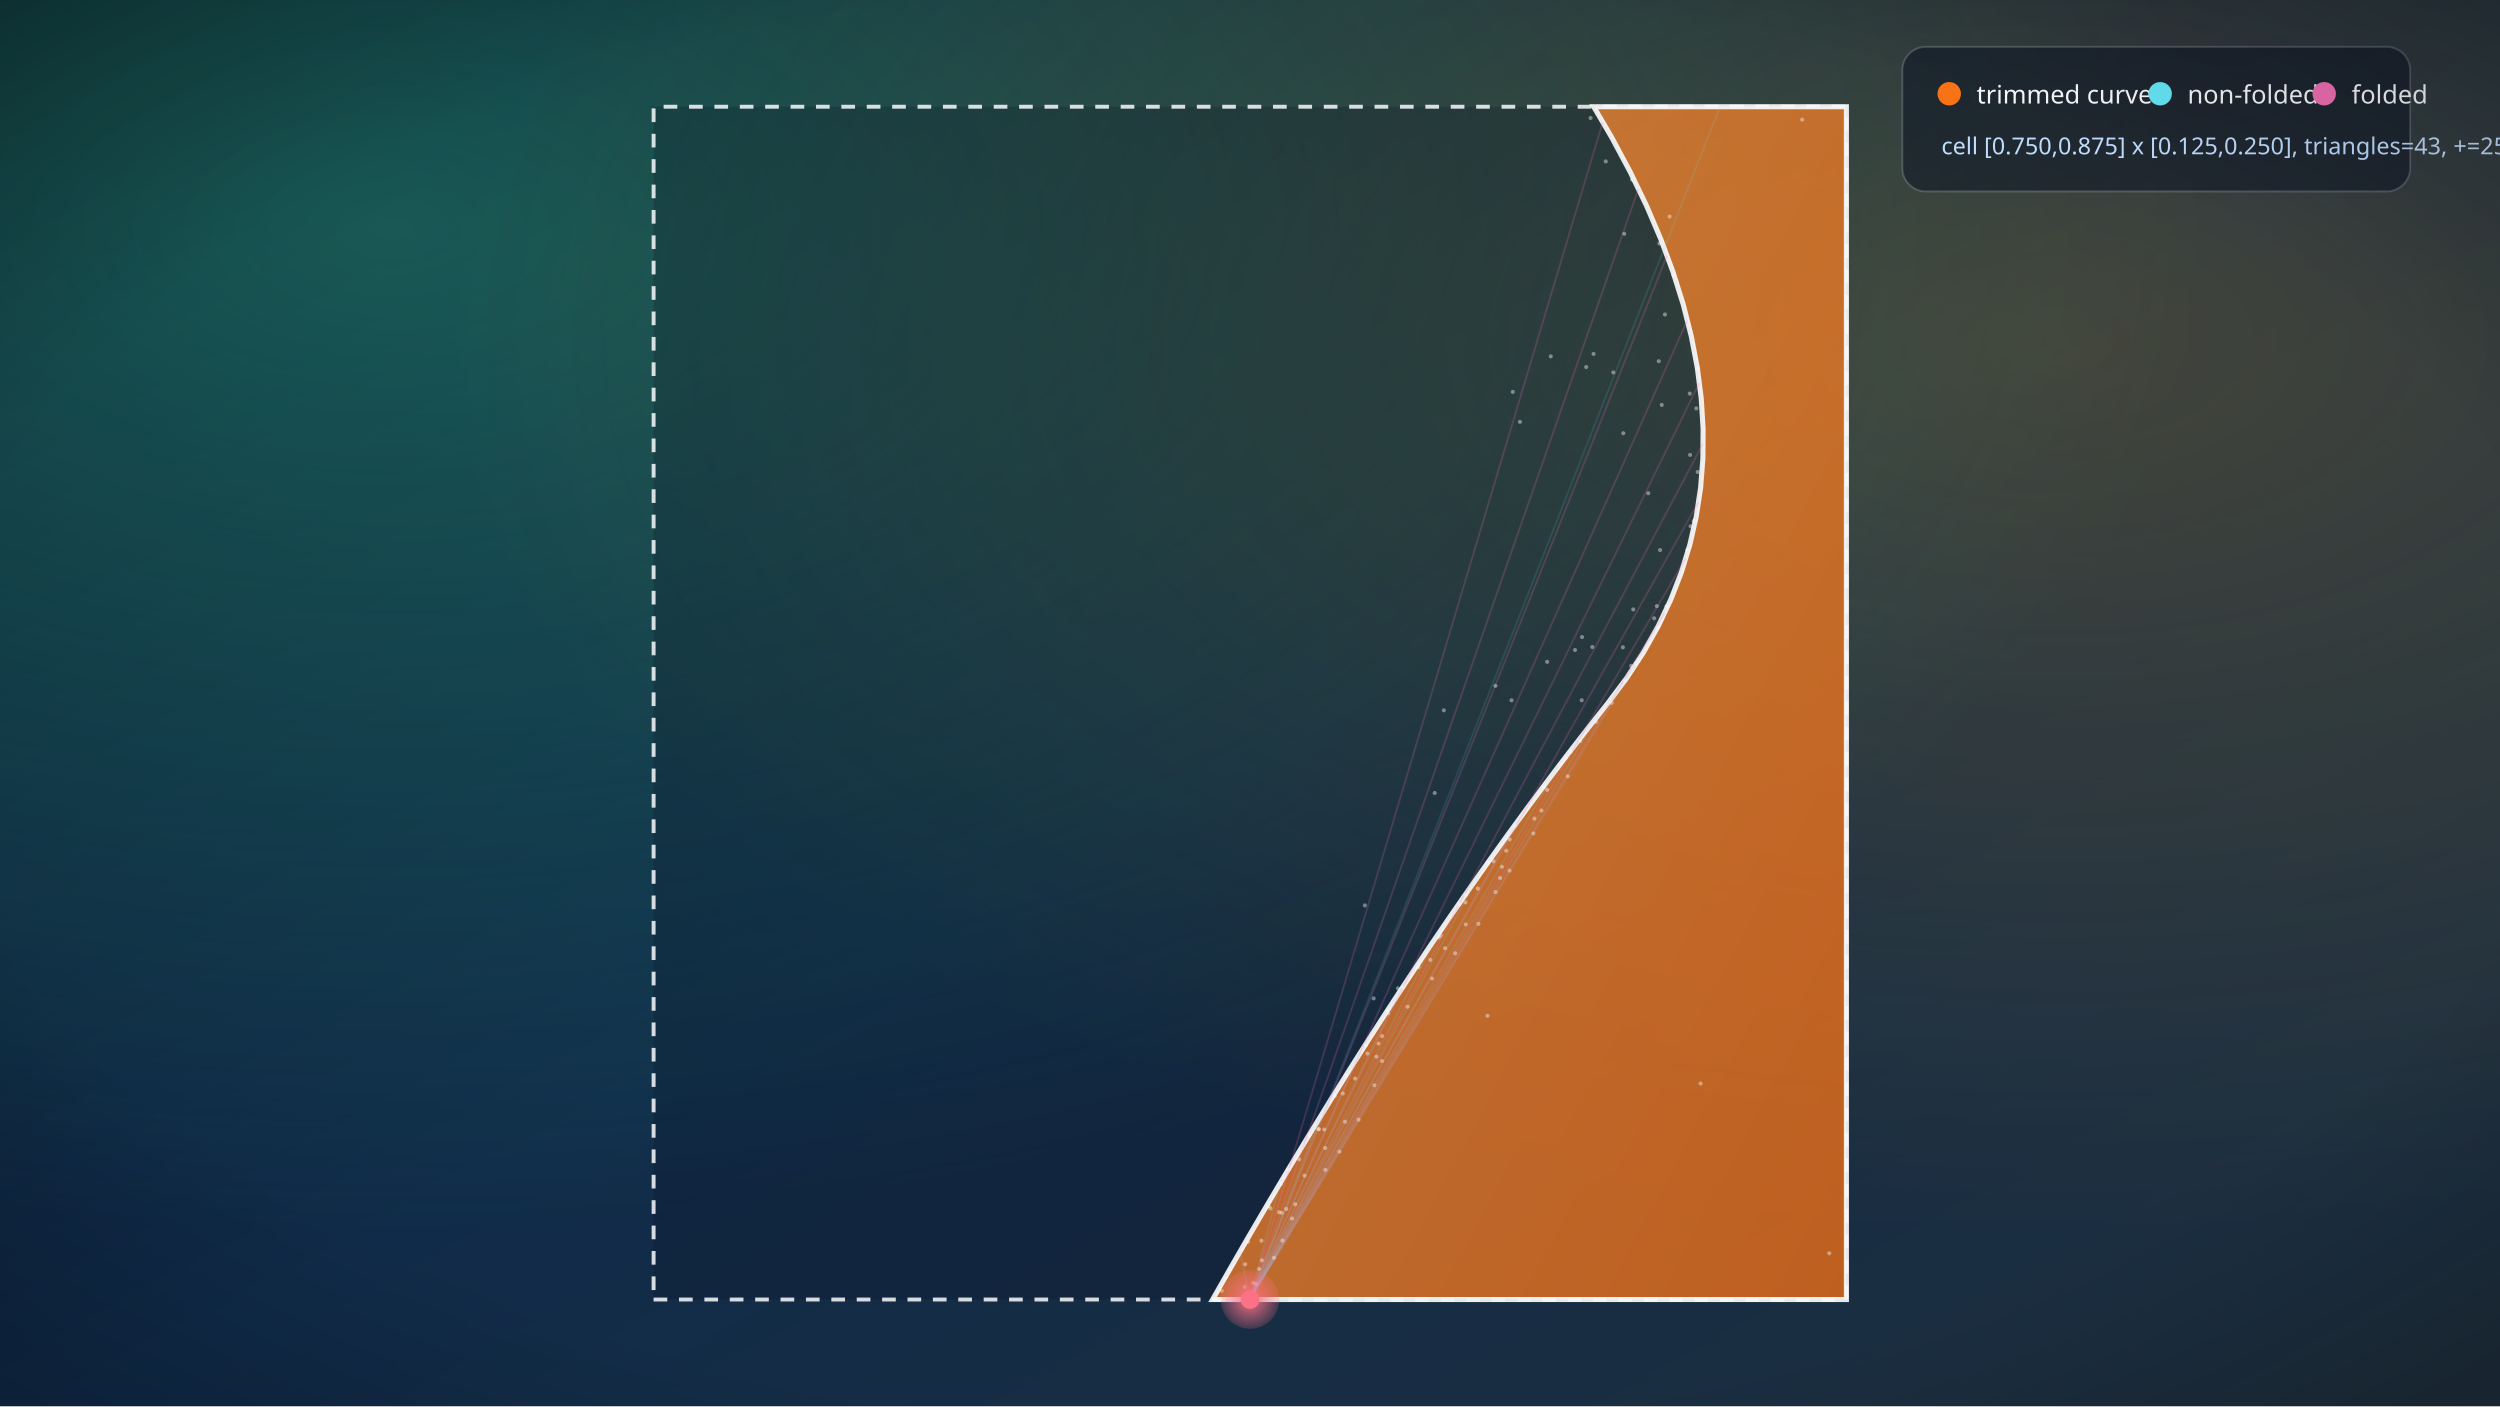
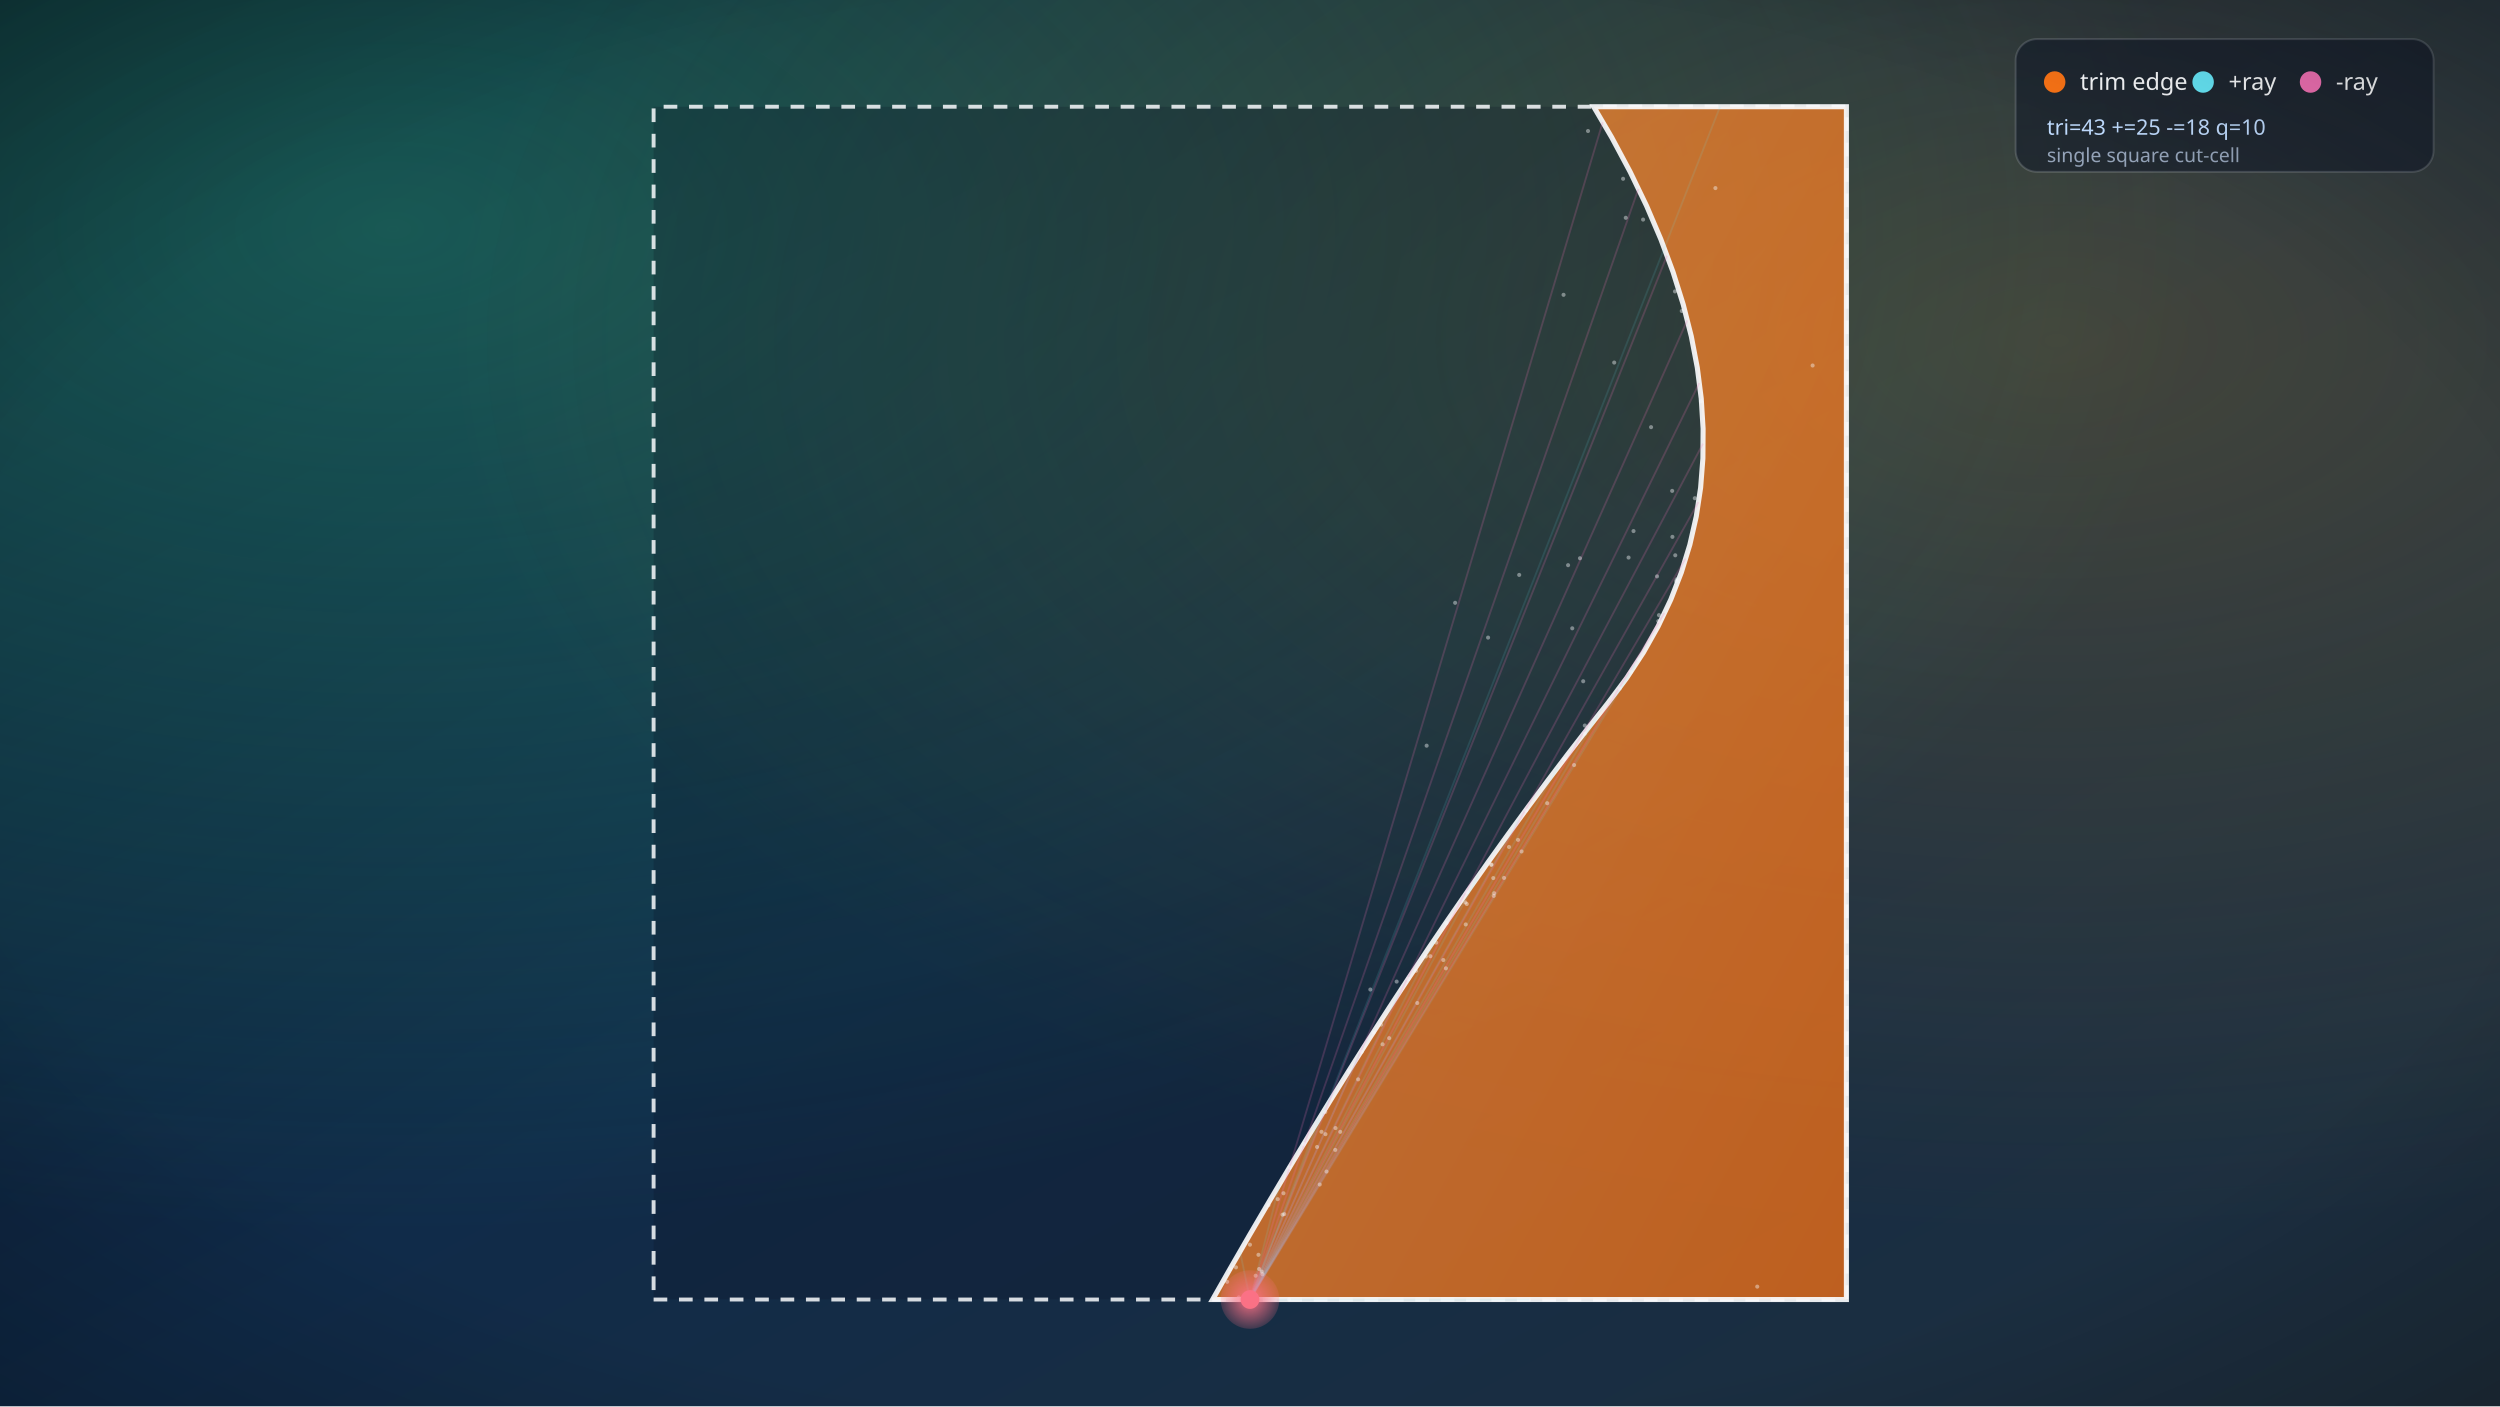
<svg xmlns="http://www.w3.org/2000/svg" width="1280" height="720" viewBox="0 0 1280 720">
  <defs>
    <linearGradient id="bg2d" x1="0" y1="0" x2="1" y2="1">
      <stop offset="0%" stop-color="#071126" />
      <stop offset="52%" stop-color="#102b49" />
      <stop offset="100%" stop-color="#1f2f3d" />
    </linearGradient>
    <radialGradient id="halo2d_a" cx="16%" cy="16%" r="72%">
      <stop offset="0%" stop-color="#34d399" stop-opacity="0.34" />
      <stop offset="100%" stop-color="#34d399" stop-opacity="0" />
    </radialGradient>
    <radialGradient id="halo2d_b" cx="82%" cy="24%" r="64%">
      <stop offset="0%" stop-color="#f59e0b" stop-opacity="0.22" />
      <stop offset="100%" stop-color="#f59e0b" stop-opacity="0" />
    </radialGradient>
    <linearGradient id="fillTrimmed2d" x1="0" y1="0" x2="1" y2="1">
      <stop offset="0%" stop-color="#fb923c" />
      <stop offset="100%" stop-color="#f97316" />
    </linearGradient>
    <radialGradient id="anchor2d" cx="50%" cy="50%" r="50%">
      <stop offset="0%" stop-color="#fb7185" stop-opacity="0.96" />
      <stop offset="100%" stop-color="#fb7185" stop-opacity="0.18" />
    </radialGradient>
    <radialGradient id="vignette2d" cx="50%" cy="50%" r="74%">
      <stop offset="70%" stop-color="#000000" stop-opacity="0" />
      <stop offset="100%" stop-color="#000000" stop-opacity="0.28" />
    </radialGradient>
  </defs>
  <rect x="0" y="0" width="1280" height="720" fill="url(#bg2d)" />
  <rect x="0" y="0" width="1280" height="720" fill="url(#halo2d_a)" />
  <rect x="0" y="0" width="1280" height="720" fill="url(#halo2d_b)" />
  <polygon points="334.643,665.357 945.357,665.357 945.357,54.643 334.643,54.643" fill="#0b1220" fill-opacity="0.22" stroke="#f8fafc" stroke-opacity="0.85" stroke-width="2.0" stroke-dasharray="7 6" />
  <polygon points="815.976,54.643 825.229,70.414 834.665,88.041 843.041,105.403 850.357,122.500 856.613,139.332 861.808,155.898 865.943,172.200 869.018,188.237 871.032,204.008 871.987,219.515 871.881,234.756 870.714,249.732 868.488,264.443 865.201,278.890 860.854,293.071 855.446,306.987 848.979,320.638 841.451,334.023 832.863,347.144 823.214,360.000 813.036,372.856 802.857,385.977 792.679,399.362 782.500,413.013 772.321,426.929 762.143,441.110 751.964,455.557 741.786,470.268 731.607,485.244 721.429,500.485 711.250,515.992 701.071,531.763 690.893,547.800 680.714,564.102 670.536,580.668 660.357,597.500 650.179,614.597 640.000,631.959 629.821,649.586 620.849,665.357 945.357,665.357 945.357,54.643" fill="url(#fillTrimmed2d)" fill-opacity="0.74" stroke="#f8fafc" stroke-opacity="0.92" stroke-width="2.6" />
  <line x1="640.000" y1="665.357" x2="820.602" y2="62.529" stroke="#f472b6" stroke-opacity="0.20" stroke-width="0.95" />
  <line x1="640.000" y1="665.357" x2="838.853" y2="96.722" stroke="#f472b6" stroke-opacity="0.20" stroke-width="0.95" />
  <line x1="640.000" y1="665.357" x2="853.485" y2="130.916" stroke="#f472b6" stroke-opacity="0.20" stroke-width="0.95" />
  <line x1="640.000" y1="665.357" x2="863.876" y2="164.049" stroke="#f472b6" stroke-opacity="0.20" stroke-width="0.95" />
  <line x1="640.000" y1="665.357" x2="870.025" y2="196.122" stroke="#f472b6" stroke-opacity="0.20" stroke-width="0.95" />
  <line x1="640.000" y1="665.357" x2="871.934" y2="227.135" stroke="#f472b6" stroke-opacity="0.20" stroke-width="0.95" />
  <line x1="640.000" y1="665.357" x2="869.601" y2="257.088" stroke="#f472b6" stroke-opacity="0.20" stroke-width="0.95" />
  <line x1="640.000" y1="665.357" x2="863.027" y2="285.980" stroke="#f472b6" stroke-opacity="0.20" stroke-width="0.95" />
  <line x1="640.000" y1="665.357" x2="852.213" y2="313.812" stroke="#f472b6" stroke-opacity="0.20" stroke-width="0.95" />
  <line x1="640.000" y1="665.357" x2="837.157" y2="340.584" stroke="#67e8f9" stroke-opacity="0.12" stroke-width="0.95" />
  <line x1="640.000" y1="665.357" x2="818.125" y2="366.428" stroke="#67e8f9" stroke-opacity="0.12" stroke-width="0.95" />
  <line x1="640.000" y1="665.357" x2="797.768" y2="392.670" stroke="#67e8f9" stroke-opacity="0.12" stroke-width="0.95" />
  <line x1="640.000" y1="665.357" x2="777.411" y2="419.971" stroke="#67e8f9" stroke-opacity="0.12" stroke-width="0.95" />
  <line x1="640.000" y1="665.357" x2="757.054" y2="448.334" stroke="#67e8f9" stroke-opacity="0.12" stroke-width="0.95" />
  <line x1="640.000" y1="665.357" x2="736.696" y2="477.756" stroke="#67e8f9" stroke-opacity="0.12" stroke-width="0.95" />
  <line x1="640.000" y1="665.357" x2="716.339" y2="508.239" stroke="#67e8f9" stroke-opacity="0.12" stroke-width="0.95" />
  <line x1="640.000" y1="665.357" x2="695.982" y2="539.782" stroke="#67e8f9" stroke-opacity="0.12" stroke-width="0.95" />
  <line x1="640.000" y1="665.357" x2="675.625" y2="572.385" stroke="#67e8f9" stroke-opacity="0.12" stroke-width="0.95" />
  <line x1="640.000" y1="665.357" x2="655.268" y2="606.048" stroke="#67e8f9" stroke-opacity="0.12" stroke-width="0.95" />
  <line x1="640.000" y1="665.357" x2="634.911" y2="640.772" stroke="#67e8f9" stroke-opacity="0.12" stroke-width="0.95" />
  <line x1="640.000" y1="665.357" x2="783.103" y2="665.357" stroke="#67e8f9" stroke-opacity="0.12" stroke-width="0.95" />
  <line x1="640.000" y1="665.357" x2="880.667" y2="54.643" stroke="#67e8f9" stroke-opacity="0.12" stroke-width="0.95" />
  <circle cx="644.681" cy="649.729" r="1.05" fill="#f8fafc" fill-opacity="0.42" />
-   <circle cx="698.811" cy="463.572" r="1.05" fill="#f8fafc" fill-opacity="0.42" />
-   <circle cx="774.533" cy="200.642" r="1.05" fill="#f8fafc" fill-opacity="0.42" />
-   <circle cx="814.365" cy="60.412" r="1.05" fill="#f8fafc" fill-opacity="0.42" />
-   <circle cx="739.254" cy="363.688" r="1.05" fill="#f8fafc" fill-opacity="0.42" />
-   <circle cx="793.990" cy="182.470" r="1.05" fill="#f8fafc" fill-opacity="0.42" />
-   <circle cx="822.145" cy="82.638" r="1.05" fill="#f8fafc" fill-opacity="0.42" />
-   <circle cx="812.125" cy="187.934" r="1.05" fill="#f8fafc" fill-opacity="0.42" />
-   <circle cx="831.608" cy="119.716" r="1.05" fill="#f8fafc" fill-opacity="0.42" />
-   <circle cx="835.583" cy="91.995" r="1.05" fill="#f8fafc" fill-opacity="0.42" />
-   <circle cx="656.258" cy="620.973" r="1.05" fill="#f8fafc" fill-opacity="0.42" />
-   <circle cx="734.559" cy="406.022" r="1.05" fill="#f8fafc" fill-opacity="0.42" />
-   <circle cx="815.900" cy="181.213" r="1.05" fill="#f8fafc" fill-opacity="0.42" />
-   <circle cx="703.311" cy="511.195" r="1.05" fill="#f8fafc" fill-opacity="0.42" />
-   <circle cx="765.662" cy="351.127" r="1.05" fill="#f8fafc" fill-opacity="0.42" />
-   <circle cx="826.014" cy="190.688" r="1.05" fill="#f8fafc" fill-opacity="0.42" />
-   <circle cx="849.638" cy="124.664" r="1.05" fill="#f8fafc" fill-opacity="0.42" />
-   <circle cx="831.120" cy="221.816" r="1.05" fill="#f8fafc" fill-opacity="0.42" />
-   <circle cx="852.455" cy="161.010" r="1.05" fill="#f8fafc" fill-opacity="0.42" />
-   <circle cx="856.768" cy="140.898" r="1.05" fill="#f8fafc" fill-opacity="0.42" />
-   <circle cx="678.030" cy="578.291" r="1.05" fill="#f8fafc" fill-opacity="0.42" />
-   <circle cx="773.902" cy="358.546" r="1.05" fill="#f8fafc" fill-opacity="0.42" />
-   <circle cx="849.287" cy="184.937" r="1.05" fill="#f8fafc" fill-opacity="0.42" />
-   <circle cx="715.748" cy="506.035" r="1.05" fill="#f8fafc" fill-opacity="0.42" />
-   <circle cx="792.138" cy="338.851" r="1.05" fill="#f8fafc" fill-opacity="0.42" />
-   <circle cx="850.813" cy="207.318" r="1.05" fill="#f8fafc" fill-opacity="0.42" />
-   <circle cx="806.408" cy="332.798" r="1.05" fill="#f8fafc" fill-opacity="0.42" />
-   <circle cx="843.920" cy="252.541" r="1.05" fill="#f8fafc" fill-opacity="0.42" />
-   <circle cx="865.173" cy="201.523" r="1.05" fill="#f8fafc" fill-opacity="0.42" />
-   <circle cx="869.005" cy="188.521" r="1.05" fill="#f8fafc" fill-opacity="0.42" />
-   <circle cx="707.621" cy="530.487" r="1.05" fill="#f8fafc" fill-opacity="0.42" />
-   <circle cx="810.015" cy="326.188" r="1.05" fill="#f8fafc" fill-opacity="0.42" />
-   <circle cx="868.503" cy="209.095" r="1.05" fill="#f8fafc" fill-opacity="0.42" />
-   <circle cx="732.348" cy="491.455" r="1.05" fill="#f8fafc" fill-opacity="0.42" />
-   <circle cx="815.256" cy="331.265" r="1.05" fill="#f8fafc" fill-opacity="0.42" />
-   <circle cx="865.322" cy="232.906" r="1.05" fill="#f8fafc" fill-opacity="0.42" />
-   <circle cx="809.841" cy="358.525" r="1.05" fill="#f8fafc" fill-opacity="0.42" />
-   <circle cx="849.967" cy="281.629" r="1.05" fill="#f8fafc" fill-opacity="0.42" />
-   <circle cx="869.198" cy="241.651" r="1.05" fill="#f8fafc" fill-opacity="0.42" />
-   <circle cx="865.575" cy="269.414" r="1.05" fill="#f8fafc" fill-opacity="0.42" />
-   <circle cx="739.896" cy="485.478" r="1.05" fill="#f8fafc" fill-opacity="0.42" />
-   <circle cx="836.203" cy="312.019" r="1.05" fill="#f8fafc" fill-opacity="0.42" />
-   <circle cx="678.609" cy="598.986" r="1.05" fill="#f8fafc" fill-opacity="0.42" />
+   <circle cx="745.033" cy="308.639" r="1.05" fill="#f8fafc" fill-opacity="0.42" />
+   <circle cx="813.060" cy="67.079" r="1.05" fill="#f8fafc" fill-opacity="0.42" />
+   <circle cx="831.020" cy="91.541" r="1.05" fill="#f8fafc" fill-opacity="0.42" />
+   <circle cx="800.539" cy="150.947" r="1.05" fill="#f8fafc" fill-opacity="0.42" />
+   <circle cx="761.899" cy="326.450" r="1.05" fill="#f8fafc" fill-opacity="0.42" />
+   <circle cx="832.400" cy="111.507" r="1.05" fill="#f8fafc" fill-opacity="0.42" />
+   <circle cx="656.656" cy="621.904" r="1.05" fill="#f8fafc" fill-opacity="0.42" />
+   <circle cx="777.831" cy="294.355" r="1.05" fill="#f8fafc" fill-opacity="0.42" />
+   <circle cx="841.260" cy="112.428" r="1.05" fill="#f8fafc" fill-opacity="0.42" />
+   <circle cx="701.620" cy="506.646" r="1.05" fill="#f8fafc" fill-opacity="0.42" />
+   <circle cx="826.475" cy="185.630" r="1.05" fill="#f8fafc" fill-opacity="0.42" />
+   <circle cx="802.858" cy="289.374" r="1.05" fill="#f8fafc" fill-opacity="0.42" />
+   <circle cx="857.592" cy="149.211" r="1.05" fill="#f8fafc" fill-opacity="0.42" />
+   <circle cx="678.639" cy="580.691" r="1.05" fill="#f8fafc" fill-opacity="0.42" />
+   <circle cx="808.950" cy="285.819" r="1.05" fill="#f8fafc" fill-opacity="0.42" />
+   <circle cx="861.059" cy="159.243" r="1.05" fill="#f8fafc" fill-opacity="0.42" />
+   <circle cx="715.084" cy="502.574" r="1.05" fill="#f8fafc" fill-opacity="0.42" />
+   <circle cx="845.348" cy="218.704" r="1.05" fill="#f8fafc" fill-opacity="0.42" />
+   <circle cx="836.362" cy="271.907" r="1.05" fill="#f8fafc" fill-opacity="0.42" />
+   <circle cx="804.991" cy="321.701" r="1.05" fill="#f8fafc" fill-opacity="0.42" />
+   <circle cx="707.879" cy="534.678" r="1.05" fill="#f8fafc" fill-opacity="0.42" />
+   <circle cx="833.827" cy="285.472" r="1.05" fill="#f8fafc" fill-opacity="0.42" />
+   <circle cx="870.893" cy="205.447" r="1.05" fill="#f8fafc" fill-opacity="0.42" />
+   <circle cx="732.362" cy="489.580" r="1.05" fill="#f8fafc" fill-opacity="0.42" />
+   <circle cx="856.152" cy="251.331" r="1.05" fill="#f8fafc" fill-opacity="0.42" />
+   <circle cx="856.277" cy="274.871" r="1.05" fill="#f8fafc" fill-opacity="0.42" />
+   <circle cx="810.598" cy="348.802" r="1.05" fill="#f8fafc" fill-opacity="0.42" />
+   <circle cx="738.977" cy="491.547" r="1.05" fill="#f8fafc" fill-opacity="0.42" />
+   <circle cx="848.396" cy="295.099" r="1.05" fill="#f8fafc" fill-opacity="0.42" />
+   <circle cx="867.743" cy="255.086" r="1.05" fill="#f8fafc" fill-opacity="0.42" />
  <circle cx="750.456" cy="473.308" r="1.05" fill="#f8fafc" fill-opacity="0.42" />
-   <circle cx="830.908" cy="331.429" r="1.05" fill="#f8fafc" fill-opacity="0.42" />
-   <circle cx="867.194" cy="266.778" r="1.05" fill="#f8fafc" fill-opacity="0.42" />
-   <circle cx="809.012" cy="379.361" r="1.05" fill="#f8fafc" fill-opacity="0.42" />
-   <circle cx="848.285" cy="310.320" r="1.05" fill="#f8fafc" fill-opacity="0.42" />
-   <circle cx="863.902" cy="281.541" r="1.05" fill="#f8fafc" fill-opacity="0.42" />
-   <circle cx="853.190" cy="310.408" r="1.05" fill="#f8fafc" fill-opacity="0.42" />
-   <circle cx="768.063" cy="449.512" r="1.05" fill="#f8fafc" fill-opacity="0.42" />
-   <circle cx="846.934" cy="316.557" r="1.05" fill="#f8fafc" fill-opacity="0.42" />
-   <circle cx="685.774" cy="589.650" r="1.05" fill="#f8fafc" fill-opacity="0.42" />
-   <circle cx="765.695" cy="456.749" r="1.05" fill="#f8fafc" fill-opacity="0.42" />
-   <circle cx="835.167" cy="340.916" r="1.05" fill="#f8fafc" fill-opacity="0.42" />
-   <circle cx="756.938" cy="473.012" r="1.05" fill="#f8fafc" fill-opacity="0.42" />
-   <circle cx="802.681" cy="397.506" r="1.05" fill="#f8fafc" fill-opacity="0.42" />
-   <circle cx="837.698" cy="339.476" r="1.05" fill="#f8fafc" fill-opacity="0.42" />
-   <circle cx="848.703" cy="321.104" r="1.05" fill="#f8fafc" fill-opacity="0.42" />
-   <circle cx="832.126" cy="348.527" r="1.05" fill="#f8fafc" fill-opacity="0.42" />
-   <circle cx="785.092" cy="426.715" r="1.05" fill="#f8fafc" fill-opacity="0.42" />
-   <circle cx="838.992" cy="338.066" r="1.05" fill="#f8fafc" fill-opacity="0.42" />
-   <circle cx="695.576" cy="573.248" r="1.05" fill="#f8fafc" fill-opacity="0.42" />
-   <circle cx="772.876" cy="445.749" r="1.05" fill="#f8fafc" fill-opacity="0.42" />
-   <circle cx="825.111" cy="359.846" r="1.05" fill="#f8fafc" fill-opacity="0.42" />
-   <circle cx="745.053" cy="488.068" r="1.05" fill="#f8fafc" fill-opacity="0.42" />
-   <circle cx="789.208" cy="414.986" r="1.05" fill="#f8fafc" fill-opacity="0.42" />
-   <circle cx="817.137" cy="369.576" r="1.05" fill="#f8fafc" fill-opacity="0.42" />
-   <circle cx="792.146" cy="404.409" r="1.05" fill="#f8fafc" fill-opacity="0.42" />
-   <circle cx="804.218" cy="384.872" r="1.05" fill="#f8fafc" fill-opacity="0.42" />
-   <circle cx="785.640" cy="419.158" r="1.05" fill="#f8fafc" fill-opacity="0.42" />
-   <circle cx="652.291" cy="644.000" r="1.05" fill="#f8fafc" fill-opacity="0.42" />
-   <circle cx="703.678" cy="555.650" r="1.05" fill="#f8fafc" fill-opacity="0.42" />
-   <circle cx="768.973" cy="443.777" r="1.05" fill="#f8fafc" fill-opacity="0.42" />
-   <circle cx="801.580" cy="388.145" r="1.05" fill="#f8fafc" fill-opacity="0.42" />
-   <circle cx="733.210" cy="501.000" r="1.05" fill="#f8fafc" fill-opacity="0.42" />
-   <circle cx="771.167" cy="435.595" r="1.05" fill="#f8fafc" fill-opacity="0.42" />
-   <circle cx="790.451" cy="403.013" r="1.05" fill="#f8fafc" fill-opacity="0.42" />
-   <circle cx="764.683" cy="440.992" r="1.05" fill="#f8fafc" fill-opacity="0.42" />
-   <circle cx="775.661" cy="422.794" r="1.05" fill="#f8fafc" fill-opacity="0.42" />
-   <circle cx="773.002" cy="429.829" r="1.05" fill="#f8fafc" fill-opacity="0.42" />
-   <circle cx="656.612" cy="635.162" r="1.05" fill="#f8fafc" fill-opacity="0.42" />
-   <circle cx="707.558" cy="543.243" r="1.05" fill="#f8fafc" fill-opacity="0.42" />
-   <circle cx="756.658" cy="454.965" r="1.05" fill="#f8fafc" fill-opacity="0.42" />
-   <circle cx="688.620" cy="574.313" r="1.05" fill="#f8fafc" fill-opacity="0.42" />
-   <circle cx="720.699" cy="515.453" r="1.05" fill="#f8fafc" fill-opacity="0.42" />
+   <circle cx="857.734" cy="284.309" r="1.05" fill="#f8fafc" fill-opacity="0.42" />
+   <circle cx="858.460" cy="296.643" r="1.05" fill="#f8fafc" fill-opacity="0.42" />
+   <circle cx="811.430" cy="371.470" r="1.05" fill="#f8fafc" fill-opacity="0.42" />
+   <circle cx="765.027" cy="457.324" r="1.05" fill="#f8fafc" fill-opacity="0.42" />
+   <circle cx="849.398" cy="314.954" r="1.05" fill="#f8fafc" fill-opacity="0.42" />
+   <circle cx="858.162" cy="297.612" r="1.05" fill="#f8fafc" fill-opacity="0.42" />
+   <circle cx="764.775" cy="458.691" r="1.05" fill="#f8fafc" fill-opacity="0.42" />
+   <circle cx="849.040" cy="318.032" r="1.05" fill="#f8fafc" fill-opacity="0.42" />
+   <circle cx="675.705" cy="606.470" r="1.05" fill="#f8fafc" fill-opacity="0.42" />
+   <circle cx="805.943" cy="391.705" r="1.05" fill="#f8fafc" fill-opacity="0.42" />
+   <circle cx="779.049" cy="435.947" r="1.05" fill="#f8fafc" fill-opacity="0.42" />
+   <circle cx="835.072" cy="343.945" r="1.05" fill="#f8fafc" fill-opacity="0.42" />
+   <circle cx="839.226" cy="337.681" r="1.05" fill="#f8fafc" fill-opacity="0.42" />
+   <circle cx="770.067" cy="449.492" r="1.05" fill="#f8fafc" fill-opacity="0.42" />
+   <circle cx="829.335" cy="352.507" r="1.05" fill="#f8fafc" fill-opacity="0.42" />
+   <circle cx="679.171" cy="599.839" r="1.05" fill="#f8fafc" fill-opacity="0.42" />
+   <circle cx="792.171" cy="411.244" r="1.05" fill="#f8fafc" fill-opacity="0.42" />
+   <circle cx="777.225" cy="430.004" r="1.05" fill="#f8fafc" fill-opacity="0.42" />
+   <circle cx="740.302" cy="495.782" r="1.05" fill="#f8fafc" fill-opacity="0.42" />
+   <circle cx="811.380" cy="375.639" r="1.05" fill="#f8fafc" fill-opacity="0.42" />
+   <circle cx="764.562" cy="449.578" r="1.05" fill="#f8fafc" fill-opacity="0.42" />
+   <circle cx="800.906" cy="388.679" r="1.05" fill="#f8fafc" fill-opacity="0.42" />
+   <circle cx="683.654" cy="588.754" r="1.05" fill="#f8fafc" fill-opacity="0.42" />
+   <circle cx="772.615" cy="433.653" r="1.05" fill="#f8fafc" fill-opacity="0.42" />
+   <circle cx="763.643" cy="442.624" r="1.05" fill="#f8fafc" fill-opacity="0.42" />
+   <circle cx="725.657" cy="513.556" r="1.05" fill="#f8fafc" fill-opacity="0.42" />
+   <circle cx="781.376" cy="414.982" r="1.05" fill="#f8fafc" fill-opacity="0.42" />
+   <circle cx="750.994" cy="462.855" r="1.05" fill="#f8fafc" fill-opacity="0.42" />
+   <circle cx="763.501" cy="442.818" r="1.05" fill="#f8fafc" fill-opacity="0.42" />
+   <circle cx="686.214" cy="579.502" r="1.05" fill="#f8fafc" fill-opacity="0.42" />
  <circle cx="750.273" cy="462.042" r="1.05" fill="#f8fafc" fill-opacity="0.42" />
-   <circle cx="761.776" cy="441.738" r="1.05" fill="#f8fafc" fill-opacity="0.42" />
-   <circle cx="737.651" cy="478.962" r="1.05" fill="#f8fafc" fill-opacity="0.42" />
-   <circle cx="747.068" cy="462.900" r="1.05" fill="#f8fafc" fill-opacity="0.42" />
-   <circle cx="750.521" cy="458.261" r="1.05" fill="#f8fafc" fill-opacity="0.42" />
-   <circle cx="661.506" cy="623.881" r="1.05" fill="#f8fafc" fill-opacity="0.42" />
-   <circle cx="704.719" cy="541.004" r="1.05" fill="#f8fafc" fill-opacity="0.42" />
-   <circle cx="736.669" cy="479.988" r="1.05" fill="#f8fafc" fill-opacity="0.42" />
-   <circle cx="678.496" cy="587.776" r="1.05" fill="#f8fafc" fill-opacity="0.42" />
-   <circle cx="705.854" cy="534.304" r="1.05" fill="#f8fafc" fill-opacity="0.42" />
-   <circle cx="726.278" cy="495.174" r="1.05" fill="#f8fafc" fill-opacity="0.42" />
-   <circle cx="700.111" cy="539.420" r="1.05" fill="#f8fafc" fill-opacity="0.42" />
-   <circle cx="710.688" cy="518.821" r="1.05" fill="#f8fafc" fill-opacity="0.42" />
-   <circle cx="718.282" cy="505.431" r="1.05" fill="#f8fafc" fill-opacity="0.42" />
-   <circle cx="641.716" cy="661.688" r="1.05" fill="#f8fafc" fill-opacity="0.42" />
-   <circle cx="663.138" cy="616.582" r="1.05" fill="#f8fafc" fill-opacity="0.42" />
-   <circle cx="693.838" cy="552.241" r="1.05" fill="#f8fafc" fill-opacity="0.42" />
-   <circle cx="710.546" cy="517.447" r="1.05" fill="#f8fafc" fill-opacity="0.42" />
-   <circle cx="667.976" cy="601.934" r="1.05" fill="#f8fafc" fill-opacity="0.42" />
-   <circle cx="687.523" cy="559.878" r="1.05" fill="#f8fafc" fill-opacity="0.42" />
-   <circle cx="699.412" cy="535.092" r="1.05" fill="#f8fafc" fill-opacity="0.42" />
-   <circle cx="675.315" cy="578.137" r="1.05" fill="#f8fafc" fill-opacity="0.42" />
-   <circle cx="683.468" cy="561.088" r="1.05" fill="#f8fafc" fill-opacity="0.42" />
-   <circle cx="689.176" cy="550.625" r="1.05" fill="#f8fafc" fill-opacity="0.42" />
-   <circle cx="643.118" cy="657.495" r="1.05" fill="#f8fafc" fill-opacity="0.42" />
-   <circle cx="658.510" cy="618.984" r="1.05" fill="#f8fafc" fill-opacity="0.42" />
-   <circle cx="674.973" cy="578.156" r="1.05" fill="#f8fafc" fill-opacity="0.42" />
-   <circle cx="646.090" cy="645.279" r="1.05" fill="#f8fafc" fill-opacity="0.42" />
-   <circle cx="654.860" cy="620.668" r="1.05" fill="#f8fafc" fill-opacity="0.42" />
-   <circle cx="665.198" cy="593.618" r="1.05" fill="#f8fafc" fill-opacity="0.42" />
-   <circle cx="670.328" cy="581.139" r="1.05" fill="#f8fafc" fill-opacity="0.42" />
-   <circle cx="650.440" cy="618.689" r="1.05" fill="#f8fafc" fill-opacity="0.42" />
-   <circle cx="655.733" cy="606.233" r="1.05" fill="#f8fafc" fill-opacity="0.42" />
-   <circle cx="659.661" cy="598.698" r="1.05" fill="#f8fafc" fill-opacity="0.42" />
-   <circle cx="641.632" cy="656.855" r="1.05" fill="#f8fafc" fill-opacity="0.42" />
-   <circle cx="645.847" cy="635.240" r="1.05" fill="#f8fafc" fill-opacity="0.42" />
-   <circle cx="649.492" cy="617.660" r="1.05" fill="#f8fafc" fill-opacity="0.42" />
-   <circle cx="637.311" cy="658.937" r="1.05" fill="#f8fafc" fill-opacity="0.42" />
-   <circle cx="637.512" cy="647.289" r="1.05" fill="#f8fafc" fill-opacity="0.42" />
-   <circle cx="639.063" cy="635.860" r="1.05" fill="#f8fafc" fill-opacity="0.42" />
-   <circle cx="626.321" cy="665.151" r="1.05" fill="#f8fafc" fill-opacity="0.42" />
-   <circle cx="625.591" cy="660.889" r="1.05" fill="#f8fafc" fill-opacity="0.42" />
-   <circle cx="627.646" cy="654.054" r="1.05" fill="#f8fafc" fill-opacity="0.42" />
+   <circle cx="740.608" cy="472.588" r="1.05" fill="#f8fafc" fill-opacity="0.42" />
+   <circle cx="711.260" cy="531.532" r="1.05" fill="#f8fafc" fill-opacity="0.42" />
+   <circle cx="751.266" cy="456.832" r="1.05" fill="#f8fafc" fill-opacity="0.42" />
+   <circle cx="730.061" cy="489.711" r="1.05" fill="#f8fafc" fill-opacity="0.42" />
+   <circle cx="735.335" cy="482.610" r="1.05" fill="#f8fafc" fill-opacity="0.42" />
+   <circle cx="683.782" cy="577.569" r="1.05" fill="#f8fafc" fill-opacity="0.42" />
+   <circle cx="725.026" cy="497.049" r="1.05" fill="#f8fafc" fill-opacity="0.42" />
+   <circle cx="646.361" cy="652.416" r="1.05" fill="#f8fafc" fill-opacity="0.42" />
+   <circle cx="695.366" cy="552.641" r="1.05" fill="#f8fafc" fill-opacity="0.42" />
+   <circle cx="721.032" cy="501.240" r="1.05" fill="#f8fafc" fill-opacity="0.42" />
+   <circle cx="703.384" cy="528.544" r="1.05" fill="#f8fafc" fill-opacity="0.42" />
+   <circle cx="707.103" cy="524.625" r="1.05" fill="#f8fafc" fill-opacity="0.42" />
+   <circle cx="674.338" cy="587.238" r="1.05" fill="#f8fafc" fill-opacity="0.42" />
+   <circle cx="697.215" cy="538.554" r="1.05" fill="#f8fafc" fill-opacity="0.42" />
+   <circle cx="645.995" cy="651.055" r="1.05" fill="#f8fafc" fill-opacity="0.42" />
+   <circle cx="676.608" cy="579.490" r="1.05" fill="#f8fafc" fill-opacity="0.42" />
+   <circle cx="690.675" cy="548.224" r="1.05" fill="#f8fafc" fill-opacity="0.42" />
+   <circle cx="657.555" cy="621.632" r="1.05" fill="#f8fafc" fill-opacity="0.42" />
+   <circle cx="678.551" cy="569.314" r="1.05" fill="#f8fafc" fill-opacity="0.42" />
+   <circle cx="657.146" cy="610.945" r="1.05" fill="#f8fafc" fill-opacity="0.42" />
+   <circle cx="667.577" cy="585.688" r="1.05" fill="#f8fafc" fill-opacity="0.42" />
+   <circle cx="642.895" cy="653.191" r="1.05" fill="#f8fafc" fill-opacity="0.42" />
+   <circle cx="654.182" cy="613.969" r="1.05" fill="#f8fafc" fill-opacity="0.42" />
+   <circle cx="660.215" cy="597.768" r="1.05" fill="#f8fafc" fill-opacity="0.42" />
+   <circle cx="644.332" cy="642.461" r="1.05" fill="#f8fafc" fill-opacity="0.42" />
+   <circle cx="649.492" cy="617.063" r="1.05" fill="#f8fafc" fill-opacity="0.42" />
+   <circle cx="632.823" cy="648.883" r="1.05" fill="#f8fafc" fill-opacity="0.42" />
+   <circle cx="639.979" cy="637.279" r="1.05" fill="#f8fafc" fill-opacity="0.42" />
+   <circle cx="634.254" cy="664.293" r="1.05" fill="#f8fafc" fill-opacity="0.42" />
+   <circle cx="628.312" cy="656.297" r="1.05" fill="#f8fafc" fill-opacity="0.42" />
  <circle cx="629.708" cy="649.791" r="1.05" fill="#f8fafc" fill-opacity="0.42" />
-   <circle cx="637.430" cy="665.357" r="1.05" fill="#f8fafc" fill-opacity="0.42" />
-   <circle cx="632.111" cy="665.357" r="1.05" fill="#f8fafc" fill-opacity="0.42" />
-   <circle cx="621.738" cy="665.357" r="1.05" fill="#f8fafc" fill-opacity="0.42" />
-   <circle cx="761.589" cy="520.074" r="1.05" fill="#f8fafc" fill-opacity="0.42" />
-   <circle cx="870.710" cy="554.755" r="1.05" fill="#f8fafc" fill-opacity="0.42" />
-   <circle cx="936.590" cy="641.688" r="1.05" fill="#f8fafc" fill-opacity="0.42" />
-   <circle cx="778.214" cy="215.986" r="1.05" fill="#f8fafc" fill-opacity="0.42" />
-   <circle cx="854.832" cy="110.877" r="1.05" fill="#f8fafc" fill-opacity="0.42" />
-   <circle cx="922.715" cy="61.248" r="1.05" fill="#f8fafc" fill-opacity="0.42" />
+   <circle cx="659.967" cy="665.357" r="1.05" fill="#f8fafc" fill-opacity="0.42" />
+   <circle cx="633.976" cy="665.357" r="1.05" fill="#f8fafc" fill-opacity="0.42" />
+   <circle cx="928.058" cy="187.137" r="1.05" fill="#f8fafc" fill-opacity="0.42" />
+   <circle cx="899.712" cy="658.752" r="1.05" fill="#f8fafc" fill-opacity="0.42" />
+   <circle cx="730.438" cy="381.791" r="1.05" fill="#f8fafc" fill-opacity="0.42" />
+   <circle cx="878.293" cy="96.303" r="1.05" fill="#f8fafc" fill-opacity="0.42" />
  <circle cx="640.000" cy="665.357" r="15.0" fill="url(#anchor2d)" />
  <circle cx="640.000" cy="665.357" r="4.8" fill="#fb7185" />
-   <rect x="974" y="24" width="260" height="74" rx="12" fill="#0b1224" fill-opacity="0.52" stroke="#e2e8f0" stroke-opacity="0.20" />
-   <circle cx="998" cy="48" r="6" fill="#f97316" />
-   <text x="1012" y="53" fill="#f8fafc" font-size="13" font-family="Avenir Next, Futura, Trebuchet MS, sans-serif">trimmed curve</text>
-   <circle cx="1106" cy="48" r="6" fill="#67e8f9" />
-   <text x="1120" y="53" fill="#f8fafc" font-size="13" font-family="Avenir Next, Futura, Trebuchet MS, sans-serif">non-folded</text>
-   <circle cx="1190" cy="48" r="6" fill="#f472b6" />
-   <text x="1204" y="53" fill="#f8fafc" font-size="13" font-family="Avenir Next, Futura, Trebuchet MS, sans-serif">folded</text>
-   <text x="994" y="79" fill="#bfdbfe" font-size="12" font-family="Avenir Next, Futura, Trebuchet MS, sans-serif">cell [0.750,0.875] x [0.125,0.250], triangles=43, +=25, -=18, q=10</text>
+   <rect x="1032" y="20" width="214" height="68" rx="11" fill="#0b1224" fill-opacity="0.50" stroke="#e2e8f0" stroke-opacity="0.18" />
+   <circle cx="1052" cy="42" r="5.5" fill="#f97316" />
+   <text x="1065" y="46" fill="#f8fafc" font-size="12" font-family="Avenir Next, Futura, Trebuchet MS, sans-serif">trim edge</text>
+   <circle cx="1128" cy="42" r="5.5" fill="#67e8f9" />
+   <text x="1141" y="46" fill="#f8fafc" font-size="12" font-family="Avenir Next, Futura, Trebuchet MS, sans-serif">+ray</text>
+   <circle cx="1183" cy="42" r="5.5" fill="#f472b6" />
+   <text x="1196" y="46" fill="#f8fafc" font-size="12" font-family="Avenir Next, Futura, Trebuchet MS, sans-serif">-ray</text>
+   <text x="1048" y="69" fill="#bfdbfe" font-size="11" font-family="Avenir Next, Futura, Trebuchet MS, sans-serif">tri=43   +=25   -=18   q=10</text>
+   <text x="1048" y="83" fill="#94a3b8" font-size="10" font-family="Avenir Next, Futura, Trebuchet MS, sans-serif">single square cut-cell</text>
  <rect x="0" y="0" width="1280" height="720" fill="url(#vignette2d)" />
</svg>
